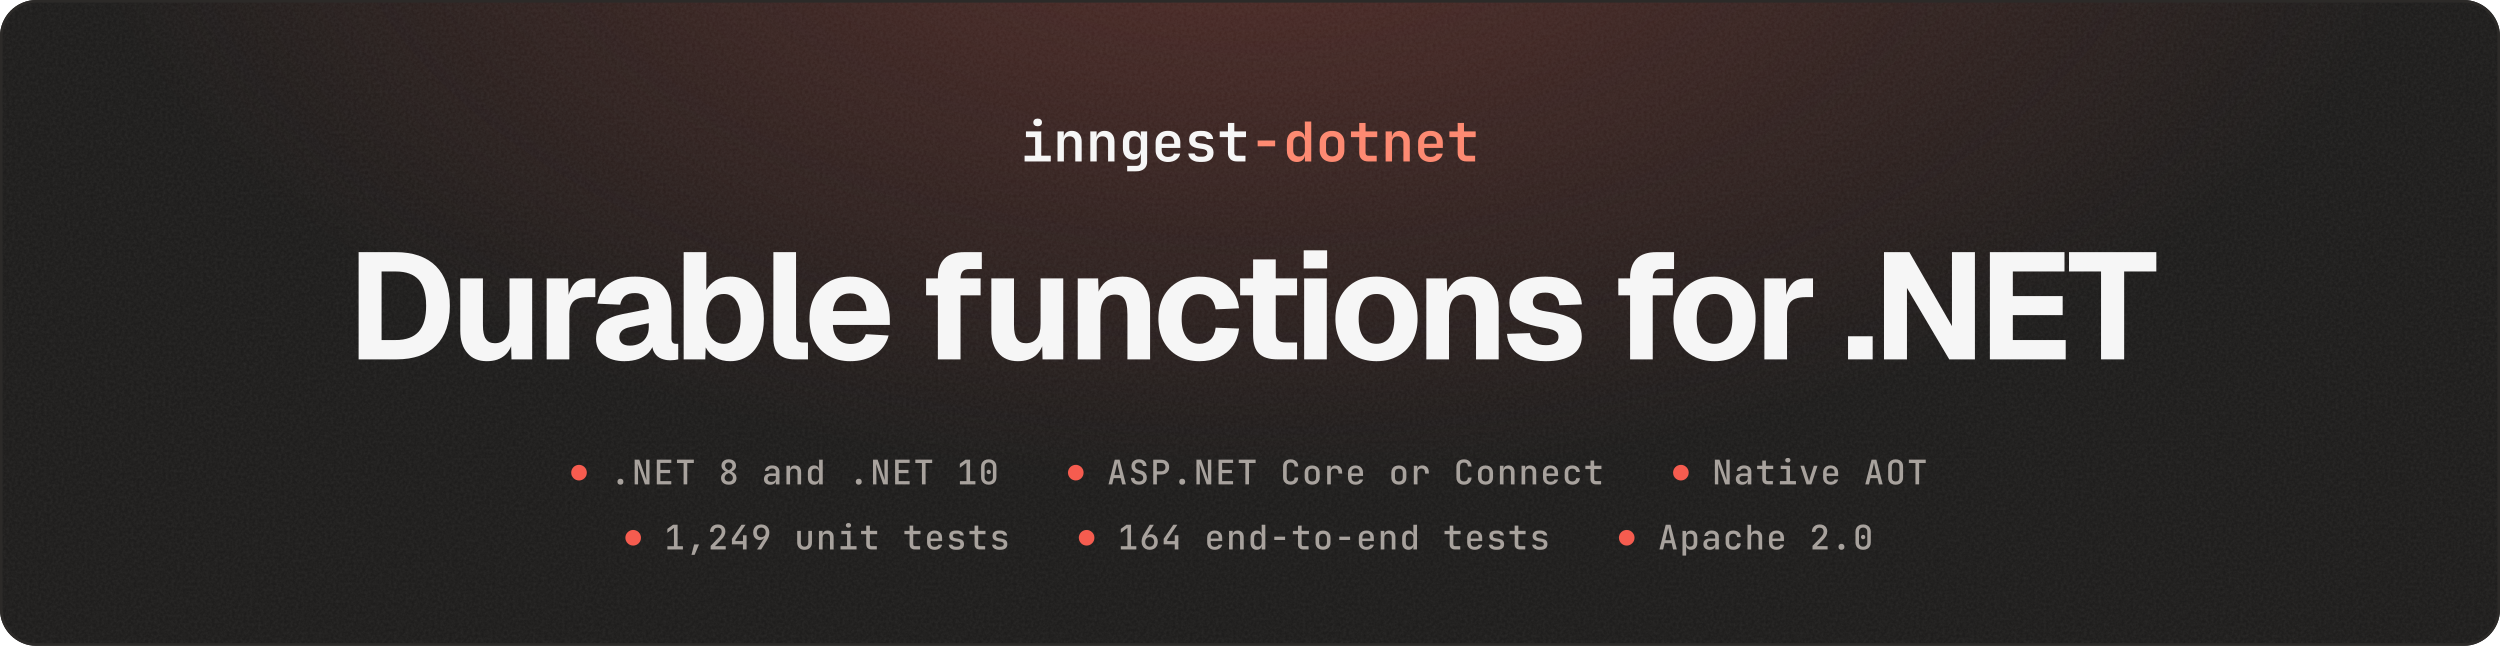
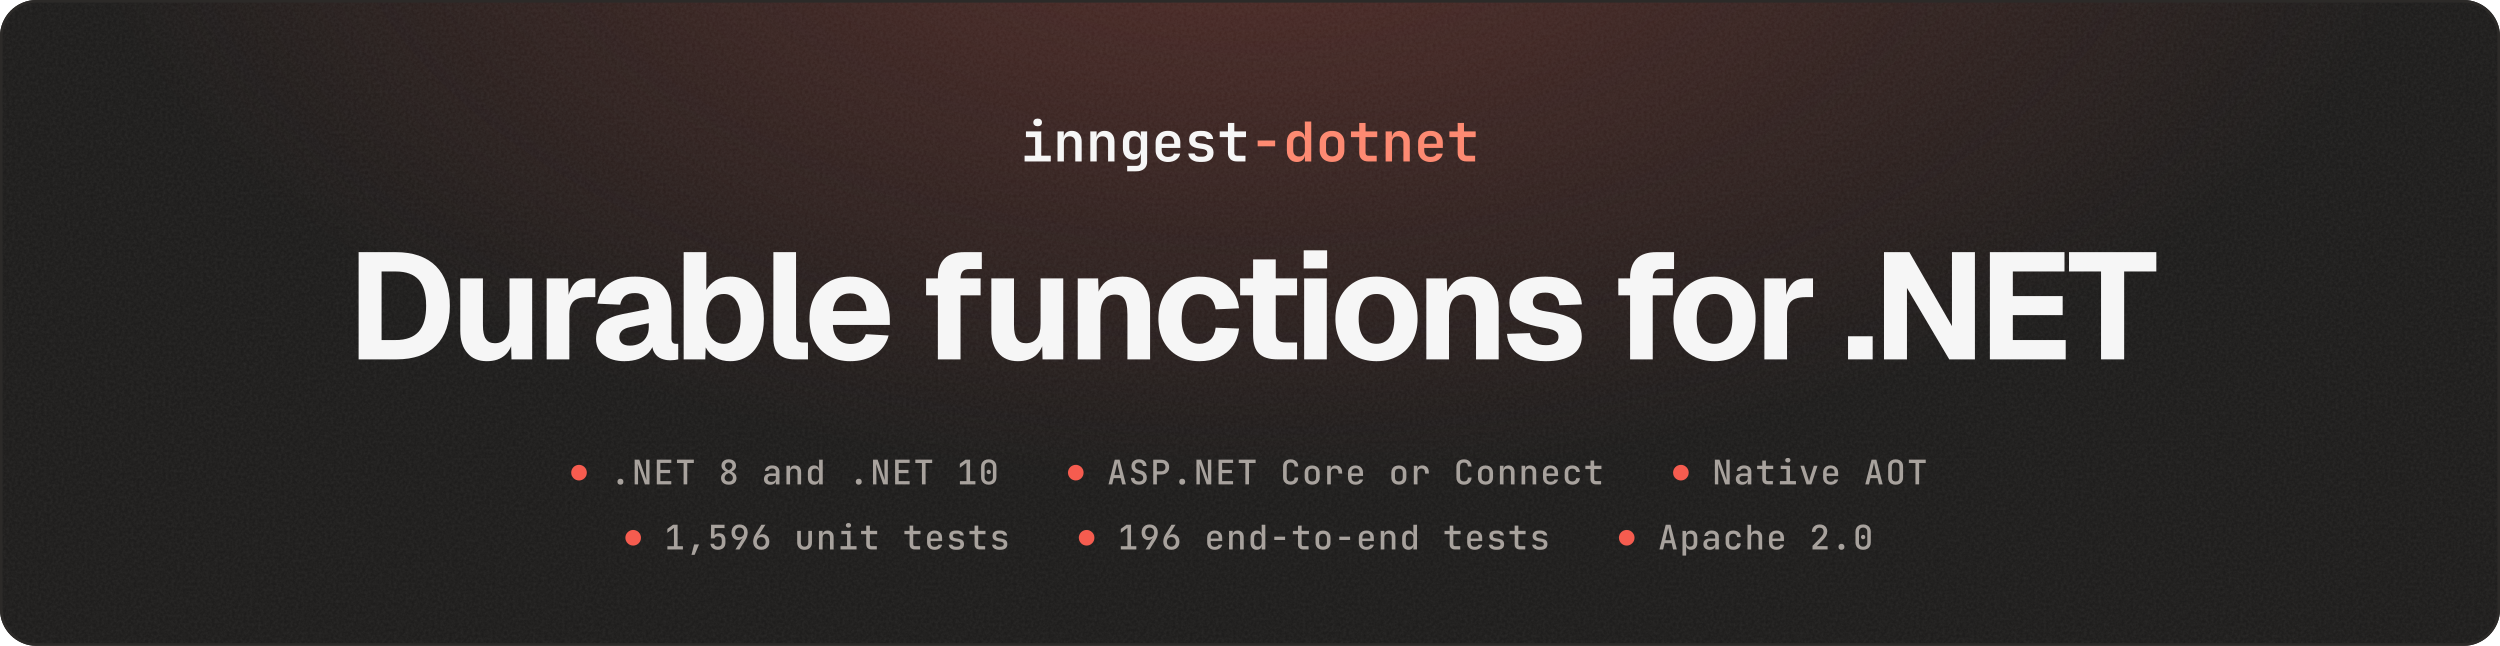
<svg xmlns="http://www.w3.org/2000/svg" width="960" height="248" viewBox="0 0 960 248" role="img">
  <defs>
    <radialGradient id="glow" gradientUnits="userSpaceOnUse" cx="480" cy="-60" r="340" gradientTransform="translate(480 -60) scale(1.85 1) translate(-480 60)">
      <stop offset="0" stop-color="#f65c4f" stop-opacity="0.26" />
      <stop offset="0.72" stop-color="#f65c4f" stop-opacity="0" />
    </radialGradient>
    <filter id="grain" x="0" y="0" width="100%" height="100%">
      <feTurbulence type="fractalNoise" baseFrequency="0.9" numOctaves="3" stitchTiles="stitch" />
      <feColorMatrix values="0 0 0 0 1 0 0 0 0 1 0 0 0 0 1 0 0 0 1 0" />
    </filter>
    <clipPath id="band">
      <rect width="960" height="248" rx="14" />
    </clipPath>
    <path id="wordmark0" d="M78 0L78 106L271 106L271 445L103 445L103 550L383 550L383 106L557 106L557 0ZM317 644Q280 644 259 663Q238 681 238 713Q238 746 259 765Q280 784 317 784Q354 784 375 765Q396 746 396 713Q396 681 375 663Q354 644 317 644Z" />
    <path id="wordmark1" d="M80 0L80 550L195 550L195 445L225 445L195 418Q195 485 235 523Q274 560 342 560Q424 560 473 507Q522 454 522 363L522 0L405 0L405 351Q405 403 378 431Q350 459 302 459Q253 459 225 430Q197 400 197 346L197 0Z" />
    <path id="wordmark2" d="M154 -180L154 -81L320 -81Q362 -81 383 -61Q404 -41 404 -3L404 46L406 148L380 148L405 172Q405 107 366 70Q326 33 259 33Q174 33 125 90Q76 146 76 242L76 351Q76 447 125 504Q174 560 259 560Q326 560 366 523Q405 486 405 421L380 445L405 445L403 550L519 550L519 -5Q519 -86 467 -133Q414 -180 322 -180ZM298 134Q347 134 375 164Q403 194 403 247L403 346Q403 399 375 429Q347 459 298 459Q247 459 220 430Q192 400 192 346L192 247Q192 193 220 164Q247 134 298 134Z" />
    <path id="wordmark3" d="M300 -10Q232 -10 181 17Q130 43 102 92Q74 140 74 204L74 346Q74 410 102 459Q130 507 181 534Q232 560 300 560Q369 560 420 534Q470 507 498 459Q526 410 526 346L526 247L186 247L186 204Q186 145 216 114Q245 83 301 83Q346 83 374 99Q401 115 408 144L523 144Q510 74 449 32Q388 -10 300 -10ZM414 315L414 346Q414 405 386 437Q357 468 300 468Q245 468 216 436Q186 404 186 346L186 323L422 324Z" />
    <path id="wordmark4" d="M280 -9Q219 -9 174 11Q128 30 102 65Q75 99 72 146L189 146Q192 119 217 103Q241 87 280 87L323 87Q371 87 395 106Q419 125 419 157Q419 187 398 205Q376 222 333 228L263 238Q172 252 130 289Q87 325 87 398Q87 475 138 517Q188 559 287 559L325 559Q414 559 467 519Q520 479 526 411L409 411Q406 434 384 449Q362 463 325 463L287 463Q242 463 222 447Q201 430 201 398Q201 369 219 355Q237 340 276 334L348 324Q443 310 488 272Q533 233 533 159Q533 79 481 35Q428 -9 323 -9Z" />
    <path id="wordmark5" d="M360 0Q283 0 240 43Q197 85 197 160L197 445L46 445L46 550L197 550L197 705L313 705L313 550L527 550L527 445L313 445L313 160Q313 105 367 105L517 105L517 0Z" />
    <path id="wordmark6" d="M140 277L140 383L460 383L460 277Z" />
    <path id="wordmark7" d="M257 -10Q174 -10 124 47Q74 103 74 199L74 351Q74 447 124 504Q174 560 257 560Q325 560 365 522Q405 484 405 418L380 445L406 445L403 574L403 730L520 730L520 0L405 0L405 105L380 105L405 132Q405 66 365 28Q325 -10 257 -10ZM298 91Q347 91 375 121Q403 151 403 204L403 346Q403 399 375 429Q347 459 298 459Q247 459 219 430Q190 400 190 346L190 204Q190 150 219 121Q247 91 298 91Z" />
    <path id="wordmark8" d="M300 -9Q231 -9 181 17Q130 43 102 92Q74 140 74 206L74 344Q74 410 102 459Q130 507 181 533Q231 559 300 559Q370 559 420 533Q470 507 498 459Q526 410 526 345L526 206Q526 140 498 92Q470 43 420 17Q370 -9 300 -9ZM300 93Q352 93 381 122Q410 151 410 206L410 344Q410 400 381 429Q352 457 300 457Q249 457 220 429Q190 400 190 344L190 206Q190 151 220 122Q249 93 300 93Z" />
    <path id="display9" d="M74 0L74 710L319 710Q492 710 585 618Q678 525 678 354Q678 184 587 92Q495 0 325 0ZM226 128L319 128Q422 128 472 184Q521 239 521 355Q521 471 472 527Q422 582 319 582L226 582Z" />
    <path id="display10" d="M242 -12Q159 -12 113 42Q66 95 66 191L66 536L216 536L216 226Q216 164 235 136Q254 107 295 107Q341 107 367 139Q392 170 392 233L392 536L542 536L542 0L405 0L401 154L420 150Q408 70 363 29Q318 -12 242 -12Z" />
    <path id="display11" d="M66 0L66 536L208 536L213 380L202 383Q215 464 248 500Q281 536 339 536L388 536L388 412L339 412Q297 412 270 401Q243 390 230 366Q216 342 216 301L216 0Z" />
    <path id="display12" d="M225 -12Q142 -12 90 27Q37 65 37 134Q37 205 82 244Q126 282 213 300L386 334Q386 386 363 413Q339 439 295 439Q252 439 228 420Q204 400 197 362L46 369Q61 457 126 503Q190 548 295 548Q415 548 476 491Q536 434 536 324L536 141Q536 118 544 111Q551 103 566 103L581 103L581 0Q574 -2 559 -4Q543 -6 528 -6Q496 -6 469 5Q441 16 424 43Q407 69 407 118L420 108Q410 72 385 45Q359 18 319 3Q278 -12 225 -12ZM261 91Q298 91 326 106Q354 120 370 148Q386 176 386 214L386 240L264 214Q228 207 210 191Q191 174 191 148Q191 121 209 106Q227 91 261 91Z" />
    <path id="display13" d="M374 -12Q318 -12 277 12Q235 36 212 79L209 0L66 0L66 710L216 710L216 460Q237 497 278 523Q319 548 374 548Q442 548 492 514Q542 479 570 416Q597 353 597 268Q597 183 570 120Q542 57 492 23Q442 -12 374 -12ZM332 103Q382 103 413 147Q443 190 443 268Q443 346 413 390Q383 433 333 433Q296 433 270 414Q243 394 230 357Q216 320 216 268Q216 217 230 180Q243 143 270 123Q296 103 332 103Z" />
    <path id="display14" d="M206 0Q140 0 103 33Q66 66 66 140L66 710L216 710L216 156Q216 132 227 122Q238 112 259 112L295 112L295 0Z" />
    <path id="display15" d="M307 -12Q225 -12 165 23Q104 57 71 120Q37 183 37 268Q37 353 71 416Q104 478 164 513Q224 548 306 548Q386 548 445 513Q504 478 537 413Q569 348 569 258L569 228L192 228Q195 164 227 133Q258 102 310 102Q348 102 374 118Q399 134 410 167L561 158Q540 78 472 33Q404 -12 307 -12ZM192 320L415 320Q412 379 383 408Q353 437 306 437Q259 437 229 407Q198 376 192 320Z" />
    <path id="display16" d="M124 0L124 543Q124 622 167 666Q210 710 300 710L415 710L415 598L333 598Q302 598 288 583Q274 567 274 536L274 0ZM46 424L46 536L407 536L407 424Z" />
    <path id="display17" d="M66 0L66 536L201 536L207 379L188 384Q196 444 221 480Q245 516 282 532Q319 548 363 548Q421 548 462 523Q502 498 524 453Q545 407 545 345L545 0L395 0L395 295Q395 338 388 368Q381 398 363 414Q345 429 313 429Q266 429 241 395Q216 360 216 295L216 0Z" />
    <path id="display18" d="M309 -12Q227 -12 166 23Q105 57 71 120Q37 183 37 268Q37 353 71 416Q105 478 166 513Q227 548 309 548Q380 548 437 523Q493 498 528 451Q563 404 571 338L416 331Q409 381 381 407Q352 432 309 432Q253 432 222 389Q191 346 191 268Q191 190 222 147Q253 103 309 103Q352 103 381 130Q410 156 416 210L571 204Q564 138 530 90Q495 41 439 15Q382 -12 309 -12Z" />
    <path id="display19" d="M288 0Q205 0 166 39Q127 77 127 161L127 662L277 662L277 179Q277 140 294 126Q310 112 343 112L418 112L418 0ZM41 424L41 536L418 536L418 424Z" />
    <path id="display20" d="M66 0L66 536L216 536L216 0ZM63 602L63 722L218 722L218 602Z" />
    <path id="display21" d="M309 -12Q227 -12 166 23Q105 57 71 120Q37 183 37 268Q37 353 71 416Q105 478 166 513Q227 548 309 548Q391 548 452 513Q513 478 547 416Q581 353 581 268Q581 183 547 120Q513 57 452 23Q391 -12 309 -12ZM309 103Q365 103 396 147Q427 190 427 268Q427 346 396 390Q365 433 309 433Q253 433 222 390Q191 346 191 268Q191 190 222 147Q253 103 309 103Z" />
    <path id="display22" d="M295 -12Q208 -12 153 12Q97 35 69 76Q41 116 37 169L189 174Q196 136 220 115Q244 94 295 94Q335 94 357 108Q378 121 378 148Q378 165 370 176Q362 187 339 196Q316 204 271 211Q187 226 140 247Q92 267 73 299Q53 330 53 376Q53 453 113 501Q173 548 292 548Q373 548 425 524Q476 500 503 458Q529 416 533 364L383 358Q382 383 372 402Q361 421 341 432Q321 442 290 442Q250 442 229 426Q208 409 208 382Q208 362 217 350Q225 337 247 329Q268 321 304 316Q389 304 439 283Q489 262 511 230Q532 197 532 150Q532 72 469 30Q405 -12 295 -12Z" />
    <path id="display23" d="M37 0L37 153L200 153L200 0Z" />
    <path id="display24" d="M74 0L74 710L242 710L524 220L524 710L676 710L676 0L506 0L226 473L226 0Z" />
    <path id="display25" d="M74 0L74 710L568 710L568 582L226 582L226 419L556 419L556 293L226 293L226 128L576 128L576 0Z" />
    <path id="display26" d="M223 0L223 582L11 582L11 710L589 710L589 582L376 582L376 0Z" />
    <path id="mono27" d="M300 -10Q260 -10 236 14Q212 37 212 77Q212 118 236 143Q260 167 300 167Q341 167 365 143Q388 118 388 77Q388 37 365 14Q341 -10 300 -10Z" />
    <path id="mono28" d="M81 0L81 730L217 730L430 123Q428 152 425 192Q422 232 421 275Q419 318 419 353L419 730L519 730L519 0L383 0L171 607Q173 581 176 542Q178 503 180 461Q181 419 181 383L181 0Z" />
    <path id="mono29" d="M94 0L94 730L523 730L523 634L200 634L200 427L488 427L488 332L200 332L200 96L523 96L523 0Z" />
    <path id="mono30" d="M246 0L246 631L51 631L51 731L549 731L549 631L354 631L354 0Z" />
    <path id="mono31" d="M300 -10Q230 -10 179 14Q128 38 100 83Q72 127 72 186Q72 252 108 299Q144 346 219 381L324 430Q364 449 386 481Q408 512 408 550Q408 595 379 621Q350 647 300 647Q250 647 221 621Q191 594 191 549Q191 512 213 481Q235 449 273 431L378 383Q457 346 493 299Q528 251 528 186Q528 96 467 43Q405 -10 300 -10ZM300 84Q356 84 389 114Q422 143 422 191Q422 230 400 264Q378 297 339 316L231 367Q157 402 121 447Q85 492 85 555Q85 610 112 652Q138 694 186 718Q234 741 300 741Q366 741 414 718Q462 694 488 652Q514 610 514 555Q514 491 479 447Q443 403 368 366L259 315Q221 297 200 264Q178 231 178 193Q178 144 211 114Q244 84 300 84Z" />
    <path id="mono32" d="M245 -10Q159 -10 110 35Q60 79 60 156Q60 234 113 279Q165 323 257 323L410 323L410 374Q410 419 382 444Q354 469 303 469Q258 469 228 450Q198 430 193 398L87 398Q96 472 156 516Q215 560 306 560Q404 560 461 511Q518 461 518 376L518 0L413 0L413 101L395 101L413 121Q413 61 367 26Q321 -10 245 -10ZM277 73Q335 73 373 103Q410 132 410 178L410 250L259 250Q217 250 193 227Q168 204 168 164Q168 122 197 98Q226 73 277 73Z" />
    <path id="mono33" d="M84 0L84 550L191 550L191 445L217 445L191 420Q191 486 230 523Q269 560 338 560Q420 560 469 508Q518 455 518 366L518 0L410 0L410 354Q410 408 381 437Q352 466 302 466Q251 466 222 436Q192 405 192 347L192 0Z" />
    <path id="mono34" d="M261 -10Q178 -10 128 46Q78 102 78 197L78 352Q78 448 128 504Q178 560 261 560Q329 560 369 523Q409 485 409 420L386 445L411 445L408 573L408 730L516 730L516 0L409 0L409 105L386 105L409 130Q409 65 369 28Q329 -10 261 -10ZM298 84Q349 84 379 116Q408 147 408 203L408 347Q408 403 379 435Q349 466 298 466Q245 466 215 436Q185 405 185 347L185 203Q185 145 215 115Q245 84 298 84Z" />
    <path id="mono35" d="M87 0L87 96L281 96L281 636L86 491L86 608L253 730L389 730L389 96L546 96L546 0Z" />
    <path id="mono36" d="M300 -10Q231 -10 181 17Q130 44 102 93Q74 141 74 206L74 524Q74 590 102 638Q129 686 180 713Q231 740 300 740Q370 740 421 713Q471 686 499 638Q526 590 526 524L526 206Q526 141 498 93Q470 44 420 17Q369 -10 300 -10ZM300 83Q356 83 390 117Q423 151 423 206L423 524Q423 579 390 613Q356 647 300 647Q244 647 211 613Q177 579 177 524L177 206Q177 151 211 117Q244 83 300 83ZM300 303Q272 303 255 321Q237 339 237 368Q237 396 255 414Q272 431 300 431Q328 431 346 414Q363 396 363 368Q363 339 346 321Q328 303 300 303Z" />
    <path id="mono37" d="M43 0L229 730L371 730L557 0L448 0L404 185L197 185L153 0ZM217 274L383 274L333 485Q320 541 312 583Q303 624 300 639Q297 624 289 583Q281 541 267 486Z" />
    <path id="mono38" d="M303 -10Q229 -10 176 15Q123 39 94 85Q65 130 65 193L172 193Q172 143 207 115Q242 86 304 86Q362 86 395 114Q428 142 428 191Q428 232 406 262Q383 292 341 303L249 330Q169 353 126 409Q82 464 82 541Q82 601 109 646Q136 691 186 716Q236 741 304 741Q404 741 465 687Q525 633 526 542L418 542Q418 590 388 618Q357 645 302 645Q249 645 219 620Q189 594 189 548Q189 507 212 477Q234 447 276 435L369 407Q449 385 492 329Q535 273 535 195Q535 134 506 88Q477 41 425 16Q373 -10 303 -10Z" />
    <path id="mono39" d="M84 0L84 730L323 730Q394 730 447 703Q499 676 528 627Q556 577 556 510Q556 444 527 394Q498 344 446 317Q394 290 323 290L192 290L192 0ZM192 387L323 387Q379 387 413 421Q446 454 446 510Q446 567 413 600Q379 633 323 633L192 633Z" />
    <path id="mono40" d="M304 -10Q236 -10 186 16Q135 41 108 90Q80 138 80 203L80 527Q80 593 108 641Q135 689 186 715Q236 740 304 740Q372 740 422 714Q472 688 500 641Q527 593 527 527L419 527Q419 584 389 614Q359 644 304 644Q249 644 219 614Q188 584 188 528L188 203Q188 147 219 117Q249 86 304 86Q359 86 389 117Q419 147 419 203L527 203Q527 138 500 90Q472 42 422 16Q372 -10 304 -10Z" />
    <path id="mono41" d="M300 -9Q232 -9 182 17Q132 43 105 91Q78 139 78 204L78 346Q78 412 105 460Q132 507 182 533Q232 559 300 559Q368 559 418 533Q468 507 495 460Q522 412 522 346L522 204Q522 139 495 91Q468 43 418 17Q368 -9 300 -9ZM300 86Q355 86 385 117Q415 147 415 204L415 346Q415 404 385 434Q355 464 300 464Q246 464 216 434Q185 404 185 346L185 204Q185 147 216 117Q246 86 300 86Z" />
    <path id="mono42" d="M102 0L102 550L206 550L206 445L232 445L199 380Q199 469 238 515Q277 560 354 560Q442 560 494 506Q545 451 545 356L545 319L434 319L434 347Q434 406 405 438Q375 469 322 469Q269 469 240 437Q210 405 210 347L210 0Z" />
    <path id="mono43" d="M300 -10Q233 -10 183 17Q132 43 105 91Q78 139 78 203L78 347Q78 412 105 460Q132 507 183 534Q233 560 300 560Q368 560 418 534Q468 507 495 460Q522 412 522 347L522 249L182 249L182 203Q182 142 213 110Q243 78 301 78Q348 78 377 95Q406 111 413 143L520 143Q508 73 448 32Q388 -10 300 -10ZM418 314L418 348Q418 408 388 441Q358 474 300 474Q243 474 213 441Q182 408 182 347L182 322L426 323Z" />
    <path id="mono44" d="M304 -10Q236 -10 185 16Q133 41 106 90Q78 138 78 203L78 347Q78 413 106 461Q133 509 185 535Q236 560 304 560Q403 560 463 508Q523 456 526 366L418 366Q415 413 385 439Q355 465 304 465Q249 465 217 435Q185 404 185 348L185 203Q185 147 217 116Q249 85 304 85Q355 85 385 111Q415 137 418 184L526 184Q523 94 463 42Q403 -10 304 -10Z" />
    <path id="mono45" d="M360 0Q285 0 243 41Q201 82 201 155L201 452L49 452L49 550L201 550L201 705L309 705L309 550L524 550L524 452L309 452L309 155Q309 98 364 98L514 98L514 0Z" />
    <path id="mono46" d="M81 0L81 98L274 98L274 452L106 452L106 550L379 550L379 98L556 98L556 0ZM316 645Q281 645 260 664Q239 682 239 713Q239 745 260 764Q281 782 316 782Q351 782 372 764Q393 745 393 713Q393 682 372 664Q351 645 316 645Z" />
    <path id="mono47" d="M229 0L47 550L157 550L270 198Q281 167 290 136Q298 104 302 86Q307 104 316 136Q324 167 333 198L444 550L553 550L371 0Z" />
    <path id="mono48" d="M300 -10Q232 -10 183 16Q133 41 107 90Q80 138 80 203L80 527Q80 593 107 641Q133 689 183 715Q232 740 300 740Q368 740 418 715Q467 689 494 641Q520 593 520 528L520 203Q520 138 494 90Q467 41 418 16Q368 -10 300 -10ZM300 86Q355 86 384 117Q412 147 412 203L412 527Q412 584 384 614Q355 644 300 644Q246 644 217 614Q188 584 188 527L188 203Q188 147 217 117Q246 86 300 86Z" />
    <path id="mono49" d="M158 -160L238 151L382 151L252 -160Z" />
-     <path id="mono50" d="M85 0L85 107L311 340Q363 394 388 438Q412 481 412 524Q412 580 382 612Q351 644 298 644Q240 644 207 611Q173 577 173 519L65 519Q67 587 96 637Q125 686 177 713Q229 740 299 740Q366 740 416 714Q466 688 493 641Q520 594 520 530Q520 465 487 403Q453 341 377 265L212 98L531 98L531 0Z" />
-     <path id="mono51" d="M400 0L400 152L73 152L73 314L357 730L477 730L177 288L177 249L400 249L400 420L507 420L507 0Z" />
-     <path id="mono52" d="M177 0L389 336L384 339Q364 310 331 295Q297 279 256 279Q197 279 153 307Q109 335 85 386Q61 437 61 505Q61 576 91 629Q121 681 175 711Q228 740 299 740Q371 740 425 710Q479 680 509 626Q539 572 539 500Q539 447 523 392Q506 337 475 287L297 0ZM300 363Q360 363 396 402Q432 441 432 505Q432 569 396 608Q360 647 300 647Q240 647 204 608Q168 569 168 505Q168 441 204 402Q240 363 300 363Z" />
+     <path id="mono50" d="M298 -10Q203 -10 144 39Q85 87 78 169L185 169Q190 129 219 107Q248 85 299 85Q356 85 386 116Q415 146 415 201L415 272Q415 328 386 359Q357 389 300 389Q264 389 238 373Q212 356 200 327L93 327L98 730L496 730L496 632L201 632L199 405L227 405L198 379Q198 426 235 453Q272 480 334 480Q423 480 473 426Q522 371 522 272L522 201Q522 104 463 47Q404 -10 298 -10Z" />
+     <path id="mono51" d="M177 0L389 336L384 339Q364 310 331 295Q297 279 256 279Q197 279 153 307Q109 335 85 386Q61 437 61 505Q61 576 91 629Q121 681 175 711Q228 740 299 740Q371 740 425 710Q479 680 509 626Q539 572 539 500Q539 447 523 392Q506 337 475 287L297 0ZM300 363Q360 363 396 402Q432 441 432 505Q432 569 396 608Q360 647 300 647Q240 647 204 608Q168 569 168 505Q168 441 204 402Q240 363 300 363Z" />
+     <path id="mono52" d="M301 -10Q229 -10 175 20Q121 50 91 105Q61 159 61 230Q61 284 78 339Q94 393 125 443L303 730L423 730L211 394L216 391Q236 420 270 436Q303 451 344 451Q403 451 447 423Q491 395 515 345Q539 294 539 225Q539 155 509 102Q479 49 426 20Q373 -10 301 -10ZM300 83Q360 83 396 122Q432 161 432 225Q432 289 396 328Q360 367 300 367Q240 367 204 328Q168 289 168 225Q168 161 204 122Q240 83 300 83Z" />
    <path id="mono53" d="M299 -10Q200 -10 141 48Q82 105 82 204L82 550L190 550L190 204Q190 147 219 116Q248 84 299 84Q351 84 381 116Q410 147 410 204L410 550L518 550L518 204Q518 105 459 48Q399 -10 299 -10Z" />
    <path id="mono54" d="M281 -9Q222 -9 178 10Q133 29 108 63Q82 96 78 142L186 142Q190 115 215 99Q240 82 281 82L324 82Q373 82 398 102Q423 122 423 155Q423 187 401 206Q378 224 334 230L263 241Q175 255 134 292Q92 328 92 400Q92 476 142 518Q191 559 288 559L326 559Q412 559 464 520Q515 480 522 414L414 414Q410 438 388 453Q365 468 326 468L288 468Q241 468 220 451Q198 433 198 399Q198 369 217 354Q236 339 276 333L349 321Q442 308 486 270Q529 231 529 158Q529 79 478 35Q426 -9 324 -9Z" />
-     <path id="mono55" d="M301 -10Q229 -10 175 20Q121 50 91 105Q61 159 61 230Q61 284 78 339Q94 393 125 443L303 730L423 730L211 394L216 391Q236 420 270 436Q303 451 344 451Q403 451 447 423Q491 395 515 345Q539 294 539 225Q539 155 509 102Q479 49 426 20Q373 -10 301 -10ZM300 83Q360 83 396 122Q432 161 432 225Q432 289 396 328Q360 367 300 367Q240 367 204 328Q168 289 168 225Q168 161 204 122Q240 83 300 83Z" />
-     <path id="mono56" d="M140 281L140 379L460 379L460 281Z" />
-     <path id="mono57" d="M84 -180L84 550L191 550L191 445L214 445L191 420Q191 485 232 523Q272 560 340 560Q423 560 473 505Q522 449 522 353L522 198Q522 134 500 88Q477 41 437 16Q396 -10 340 -10Q273 -10 232 28Q191 65 191 130L214 105L189 105L192 -23L192 -180ZM303 84Q356 84 386 115Q415 145 415 203L415 347Q415 405 386 436Q356 466 303 466Q252 466 222 435Q192 403 192 347L192 203Q192 147 222 116Q252 84 303 84Z" />
-     <path id="mono58" d="M84 0L84 730L192 730L192 550L191 445L217 445L191 420Q191 486 230 523Q269 560 338 560Q420 560 469 508Q518 455 518 366L518 0L410 0L410 354Q410 408 381 438Q352 468 302 468Q251 468 222 437Q192 405 192 347L192 0Z" />
+     <path id="mono55" d="M140 281L140 379L460 379L460 281Z" />
+     <path id="mono56" d="M84 -180L84 550L191 550L191 445L214 445L191 420Q191 485 232 523Q272 560 340 560Q423 560 473 505Q522 449 522 353L522 198Q522 134 500 88Q477 41 437 16Q396 -10 340 -10Q273 -10 232 28Q191 65 191 130L214 105L189 105L192 -23L192 -180ZM303 84Q356 84 386 115Q415 145 415 203L415 347Q415 405 386 436Q356 466 303 466Q252 466 222 435Q192 403 192 347L192 203Q192 147 222 116Q252 84 303 84Z" />
+     <path id="mono57" d="M84 0L84 730L192 730L192 550L191 445L217 445L191 420Q191 486 230 523Q269 560 338 560Q420 560 469 508Q518 455 518 366L518 0L410 0L410 354Q410 408 381 438Q352 468 302 468Q251 468 222 437Q192 405 192 347L192 0Z" />
+     <path id="mono58" d="M85 0L85 107L311 340Q363 394 388 438Q412 481 412 524Q412 580 382 612Q351 644 298 644Q240 644 207 611Q173 577 173 519L65 519Q67 587 96 637Q125 686 177 713Q229 740 299 740Q366 740 416 714Q466 688 493 641Q520 594 520 530Q520 465 487 403Q453 341 377 265L212 98L531 98L531 0Z" />
  </defs>
  <g clip-path="url(#band)">
    <rect width="960" height="248" fill="#1b1a19" />
    <rect width="960" height="248" fill="url(#glow)" />
    <rect width="960" height="248" filter="url(#grain)" opacity="0.07" />
  </g>
  <rect x="0.5" y="0.5" width="959" height="247" rx="13.5" fill="none" stroke="#2c2a28" />
  <g fill="#f6f6f6" transform="translate(391.8 62) scale(0.021 -0.021)">
    <use href="#wordmark0" x="0" />
    <use href="#wordmark1" x="600" />
    <use href="#wordmark1" x="1200" />
    <use href="#wordmark2" x="1800" />
    <use href="#wordmark3" x="2400" />
    <use href="#wordmark4" x="3000" />
    <use href="#wordmark5" x="3600" />
  </g>
  <g fill="#fd8a72" transform="translate(480 62) scale(0.021 -0.021)">
    <use href="#wordmark6" x="0" />
    <use href="#wordmark7" x="600" />
    <use href="#wordmark8" x="1200" />
    <use href="#wordmark5" x="1800" />
    <use href="#wordmark1" x="2400" />
    <use href="#wordmark3" x="3000" />
    <use href="#wordmark5" x="3600" />
  </g>
  <g fill="#f6f6f6" transform="translate(133.42 138) scale(0.058 -0.058)">
    <use href="#display9" x="0" />
    <use href="#display10" x="681" />
    <use href="#display11" x="1253" />
    <use href="#display12" x="1609" />
    <use href="#display13" x="2160" />
    <use href="#display14" x="2754" />
    <use href="#display15" x="3022" />
    <use href="#display16" x="3785" />
    <use href="#display10" x="4197" />
    <use href="#display17" x="4769" />
    <use href="#display18" x="5332" />
    <use href="#display19" x="5869" />
    <use href="#display20" x="6268" />
    <use href="#display21" x="6504" />
    <use href="#display17" x="7077" />
    <use href="#display22" x="7640" />
    <use href="#display16" x="8368" />
    <use href="#display21" x="8742" />
    <use href="#display11" x="9315" />
    <use href="#display23" x="9898" />
    <use href="#display24" x="10099" />
    <use href="#display25" x="10800" />
    <use href="#display26" x="11387" />
  </g>
  <circle cx="222.34" cy="181.5" r="3" fill="#f65c4f" />
  <g fill="#a8a29d" transform="translate(234.34 186) scale(0.013 -0.013)">
    <use href="#mono27" x="0" />
    <use href="#mono28" x="640" />
    <use href="#mono29" x="1280" />
    <use href="#mono30" x="1920" />
    <use href="#mono31" x="3200" />
    <use href="#mono32" x="4480" />
    <use href="#mono33" x="5120" />
    <use href="#mono34" x="5760" />
    <use href="#mono27" x="7040" />
    <use href="#mono28" x="7680" />
    <use href="#mono29" x="8320" />
    <use href="#mono30" x="8960" />
    <use href="#mono35" x="10240" />
    <use href="#mono36" x="10880" />
  </g>
  <circle cx="413.1" cy="181.5" r="3" fill="#f65c4f" />
  <g fill="#a8a29d" transform="translate(425.1 186) scale(0.013 -0.013)">
    <use href="#mono37" x="0" />
    <use href="#mono38" x="640" />
    <use href="#mono39" x="1280" />
    <use href="#mono27" x="1920" />
    <use href="#mono28" x="2560" />
    <use href="#mono29" x="3200" />
    <use href="#mono30" x="3840" />
    <use href="#mono40" x="5120" />
    <use href="#mono41" x="5760" />
    <use href="#mono42" x="6400" />
    <use href="#mono43" x="7040" />
    <use href="#mono41" x="8320" />
    <use href="#mono42" x="8960" />
    <use href="#mono40" x="10240" />
    <use href="#mono41" x="10880" />
    <use href="#mono33" x="11520" />
    <use href="#mono33" x="12160" />
    <use href="#mono43" x="12800" />
    <use href="#mono44" x="13440" />
    <use href="#mono45" x="14080" />
  </g>
  <circle cx="645.46" cy="181.5" r="3" fill="#f65c4f" />
  <g fill="#a8a29d" transform="translate(657.46 186) scale(0.013 -0.013)">
    <use href="#mono28" x="0" />
    <use href="#mono32" x="640" />
    <use href="#mono45" x="1280" />
    <use href="#mono46" x="1920" />
    <use href="#mono47" x="2560" />
    <use href="#mono43" x="3200" />
    <use href="#mono37" x="4480" />
    <use href="#mono48" x="5120" />
    <use href="#mono30" x="5760" />
  </g>
  <circle cx="243.14" cy="206.5" r="3" fill="#f65c4f" />
  <g fill="#a8a29d" transform="translate(255.14 211) scale(0.013 -0.013)">
    <use href="#mono35" x="0" />
    <use href="#mono49" x="640" />
    <use href="#mono50" x="1280" />
    <use href="#mono51" x="1920" />
    <use href="#mono52" x="2560" />
    <use href="#mono53" x="3840" />
    <use href="#mono33" x="4480" />
    <use href="#mono46" x="5120" />
    <use href="#mono45" x="5760" />
    <use href="#mono45" x="7040" />
    <use href="#mono43" x="7680" />
    <use href="#mono54" x="8320" />
    <use href="#mono45" x="8960" />
    <use href="#mono54" x="9600" />
  </g>
  <circle cx="417.26" cy="206.5" r="3" fill="#f65c4f" />
  <g fill="#a8a29d" transform="translate(429.26 211) scale(0.013 -0.013)">
    <use href="#mono35" x="0" />
-     <use href="#mono55" x="640" />
-     <use href="#mono51" x="1280" />
+     <use href="#mono51" x="640" />
+     <use href="#mono52" x="1280" />
    <use href="#mono43" x="2560" />
    <use href="#mono33" x="3200" />
    <use href="#mono34" x="3840" />
-     <use href="#mono56" x="4480" />
+     <use href="#mono55" x="4480" />
    <use href="#mono45" x="5120" />
    <use href="#mono41" x="5760" />
-     <use href="#mono56" x="6400" />
+     <use href="#mono55" x="6400" />
    <use href="#mono43" x="7040" />
    <use href="#mono33" x="7680" />
    <use href="#mono34" x="8320" />
    <use href="#mono45" x="9600" />
    <use href="#mono43" x="10240" />
    <use href="#mono54" x="10880" />
    <use href="#mono45" x="11520" />
    <use href="#mono54" x="12160" />
  </g>
  <circle cx="624.66" cy="206.5" r="3" fill="#f65c4f" />
  <g fill="#a8a29d" transform="translate(636.66 211) scale(0.013 -0.013)">
    <use href="#mono37" x="0" />
-     <use href="#mono57" x="640" />
+     <use href="#mono56" x="640" />
    <use href="#mono32" x="1280" />
    <use href="#mono44" x="1920" />
-     <use href="#mono58" x="2560" />
+     <use href="#mono57" x="2560" />
    <use href="#mono43" x="3200" />
-     <use href="#mono50" x="4480" />
+     <use href="#mono58" x="4480" />
    <use href="#mono27" x="5120" />
    <use href="#mono36" x="5760" />
  </g>
</svg>
